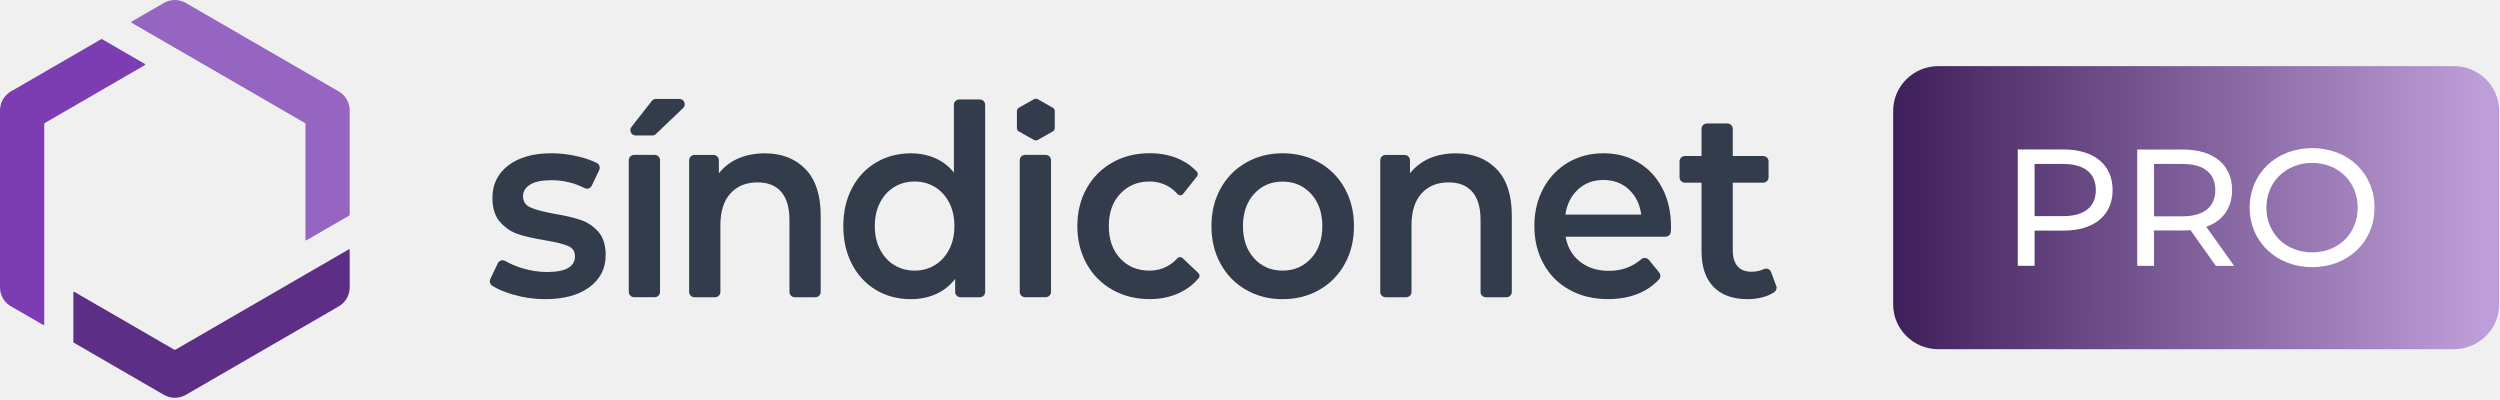
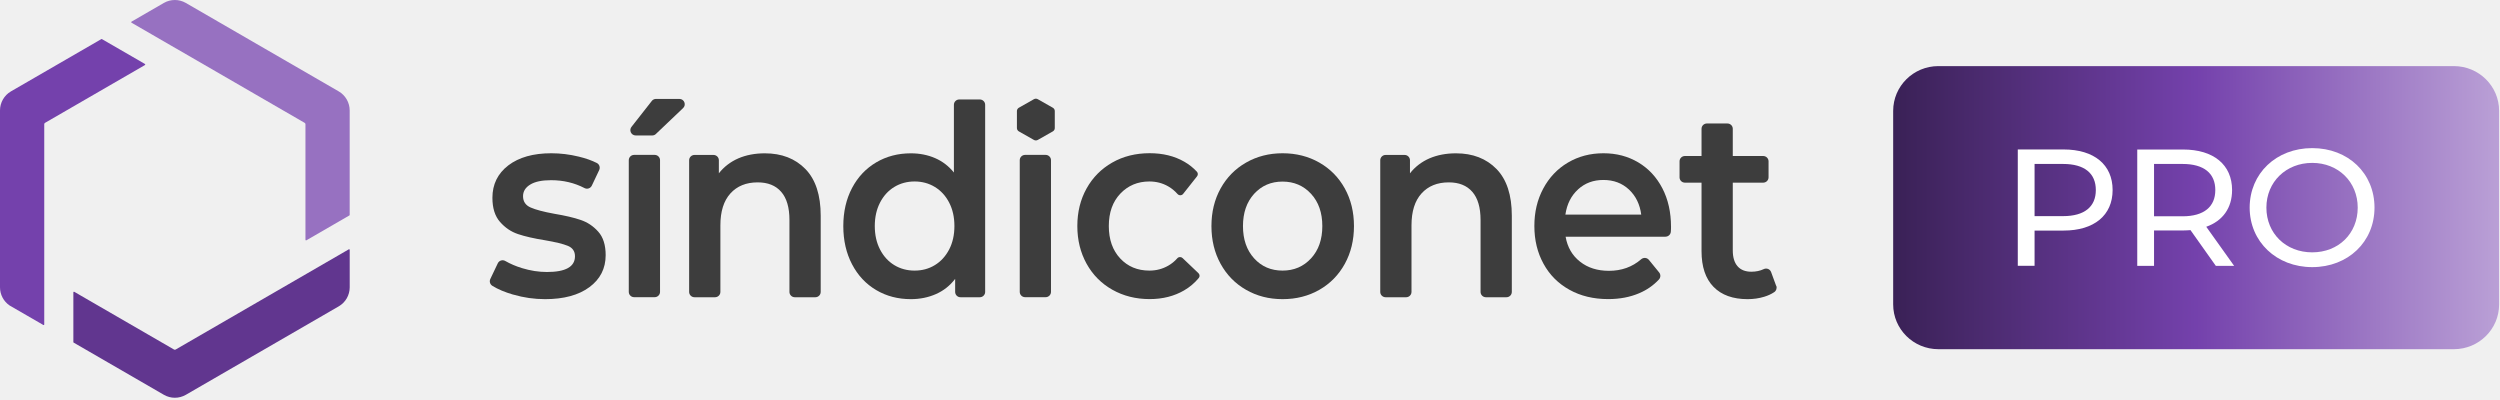
<svg xmlns="http://www.w3.org/2000/svg" width="675" height="108" viewBox="0 0 675 108" fill="none">
-   <g clip-path="url(#clip0_1811_3376)">
-     <path d="M138.551 79.549C136.323 78.899 134.446 78.113 132.935 77.176C132.31 76.783 132.066 75.997 132.386 75.332L134.4 71.1C134.766 70.329 135.712 70.042 136.445 70.48C137.772 71.236 139.268 71.886 140.946 72.4C143.22 73.095 145.463 73.443 147.675 73.443C152.726 73.443 155.244 72.022 155.244 69.196C155.244 67.85 154.603 66.913 153.321 66.384C152.039 65.855 149.979 65.356 147.141 64.873C144.166 64.389 141.74 63.845 139.878 63.21C138.001 62.59 136.384 61.487 135.011 59.93C133.637 58.373 132.951 56.197 132.951 53.416C132.951 49.773 134.385 46.856 137.238 44.664C140.092 42.488 143.967 41.384 148.835 41.384C151.307 41.384 153.794 41.687 156.266 42.291C158.158 42.745 159.776 43.319 161.149 44.014C161.836 44.362 162.11 45.208 161.79 45.904L159.791 50.121C159.44 50.861 158.54 51.164 157.823 50.786C155.091 49.365 152.085 48.655 148.789 48.655C146.317 48.655 144.425 49.048 143.144 49.849C141.862 50.635 141.221 51.678 141.221 52.977C141.221 54.413 141.908 55.441 143.281 56.031C144.654 56.635 146.775 57.194 149.674 57.724C152.558 58.207 154.923 58.751 156.77 59.386C158.616 60.006 160.203 61.064 161.53 62.56C162.858 64.041 163.529 66.158 163.529 68.893C163.529 72.491 162.064 75.378 159.135 77.539C156.205 79.701 152.223 80.774 147.172 80.774C144.242 80.774 141.389 80.365 138.596 79.549" fill="#323C4A" />
-     <path d="M177.125 26.708H183.427C184.785 26.708 185.396 28.386 184.373 29.247L177.034 36.23C176.774 36.457 176.439 36.578 176.088 36.578H171.647C170.381 36.578 169.725 35.097 170.579 34.16L176.057 27.176C176.332 26.874 176.729 26.708 177.125 26.708Z" fill="#323C4A" />
-     <path d="M171.22 41.823H176.759C177.568 41.823 178.209 42.473 178.209 43.259V78.809C178.209 79.61 177.553 80.245 176.759 80.245H171.22C170.411 80.245 169.771 79.595 169.771 78.809V43.259C169.771 42.458 170.427 41.823 171.22 41.823Z" fill="#323C4A" />
-     <path d="M217.469 45.647C220.216 48.473 221.589 52.675 221.589 58.237V78.824C221.589 79.625 220.933 80.26 220.139 80.26H214.6C213.792 80.26 213.151 79.61 213.151 78.824V59.386C213.151 56.031 212.403 53.491 210.923 51.798C209.443 50.091 207.322 49.244 204.575 49.244C201.463 49.244 199.006 50.242 197.205 52.237C195.405 54.232 194.505 57.089 194.505 60.837V78.824C194.505 79.625 193.848 80.26 193.055 80.26H187.516C186.707 80.26 186.066 79.61 186.066 78.824V43.274C186.066 42.473 186.723 41.838 187.516 41.838H192.643C193.452 41.838 194.093 42.488 194.093 43.274V46.795C195.481 45.027 197.251 43.682 199.357 42.76C201.478 41.853 203.858 41.4 206.513 41.4C211.06 41.4 214.707 42.82 217.469 45.647Z" fill="#323C4A" />
-     <path d="M252.412 71.584C254.029 70.601 255.311 69.196 256.272 67.367C257.218 65.538 257.691 63.437 257.691 61.034C257.691 58.63 257.218 56.529 256.272 54.701C255.326 52.872 254.044 51.481 252.412 50.484C250.794 49.501 248.963 49.002 246.934 49.002C244.904 49.002 243.089 49.501 241.456 50.484C239.838 51.466 238.557 52.872 237.611 54.701C236.665 56.529 236.192 58.63 236.192 61.034C236.192 63.437 236.665 65.538 237.611 67.367C238.557 69.196 239.838 70.601 241.456 71.584C243.073 72.566 244.904 73.065 246.934 73.065C248.963 73.065 250.779 72.581 252.412 71.584ZM265.992 28.295V78.824C265.992 79.625 265.336 80.26 264.542 80.26H259.339C258.531 80.26 257.89 79.61 257.89 78.824V75.302C256.486 77.131 254.777 78.491 252.717 79.398C250.672 80.305 248.399 80.774 245.927 80.774C242.463 80.774 239.335 79.957 236.573 78.325C233.811 76.693 231.629 74.38 230.058 71.372C228.486 68.379 227.692 64.933 227.692 61.049C227.692 57.164 228.486 53.733 230.058 50.756C231.629 47.778 233.811 45.481 236.573 43.848C239.35 42.216 242.463 41.4 245.927 41.4C248.307 41.4 250.504 41.838 252.488 42.7C254.472 43.561 256.165 44.861 257.554 46.584V28.295C257.554 27.494 258.21 26.859 259.004 26.859H264.542C265.351 26.859 265.992 27.509 265.992 28.295Z" fill="#323C4A" />
-     <path d="M276.781 41.823H282.32C283.128 41.823 283.769 42.473 283.769 43.259V78.809C283.769 79.61 283.113 80.245 282.32 80.245H276.781C275.972 80.245 275.331 79.595 275.331 78.809V43.259C275.331 42.458 275.987 41.823 276.781 41.823Z" fill="#323C4A" />
-     <path d="M353.99 69.755C356.02 67.548 357.027 64.646 357.027 61.049C357.027 57.451 356.02 54.549 353.99 52.343C351.961 50.136 349.397 49.032 346.285 49.032C343.172 49.032 340.623 50.136 338.609 52.343C336.61 54.549 335.603 57.451 335.603 61.049C335.603 64.646 336.61 67.548 338.609 69.755C340.608 71.962 343.172 73.065 346.285 73.065C349.397 73.065 351.961 71.962 353.99 69.755ZM336.427 78.249C333.498 76.572 331.209 74.229 329.561 71.236C327.913 68.243 327.089 64.843 327.089 61.049C327.089 57.255 327.913 53.869 329.561 50.892C331.209 47.914 333.498 45.586 336.427 43.909C339.357 42.231 342.638 41.384 346.3 41.384C349.962 41.384 353.304 42.231 356.233 43.909C359.163 45.586 361.452 47.914 363.1 50.892C364.748 53.869 365.572 57.255 365.572 61.049C365.572 64.843 364.748 68.243 363.1 71.236C361.452 74.229 359.163 76.572 356.233 78.249C353.304 79.927 349.992 80.774 346.3 80.774C342.607 80.774 339.357 79.927 336.427 78.249Z" fill="#323C4A" />
-     <path d="M404.07 45.647C406.816 48.473 408.19 52.675 408.19 58.237V78.824C408.19 79.625 407.533 80.26 406.74 80.26H401.201C400.392 80.26 399.751 79.61 399.751 78.824V59.386C399.751 56.031 399.004 53.491 397.524 51.798C396.044 50.091 393.923 49.244 391.176 49.244C388.063 49.244 385.607 50.242 383.806 52.237C382.005 54.232 381.105 57.089 381.105 60.837V78.824C381.105 79.625 380.449 80.26 379.656 80.26H374.117C373.308 80.26 372.667 79.61 372.667 78.824V43.274C372.667 42.473 373.323 41.838 374.117 41.838H379.244C380.052 41.838 380.693 42.488 380.693 43.274V46.795C382.082 45.027 383.852 43.682 385.957 42.76C388.078 41.853 390.459 41.4 393.114 41.4C397.661 41.4 401.308 42.82 404.07 45.647Z" fill="#323C4A" />
-     <path d="M426.073 51.149C424.197 52.856 423.067 55.124 422.655 57.95H443.133C442.767 55.169 441.668 52.917 439.822 51.179C437.975 49.456 435.671 48.594 432.925 48.594C430.178 48.594 427.935 49.441 426.058 51.149M449.679 63.921H422.716C423.205 66.747 424.502 68.999 426.607 70.647C428.698 72.309 431.307 73.126 434.405 73.126C437.823 73.126 440.722 72.083 443.102 70.012C443.728 69.468 444.674 69.528 445.208 70.178L447.97 73.564C448.428 74.123 448.397 74.939 447.909 75.468C446.429 77.055 444.659 78.295 442.583 79.171C440.112 80.23 437.319 80.758 434.206 80.758C430.239 80.758 426.745 79.912 423.739 78.234C420.718 76.557 418.383 74.214 416.75 71.221C415.102 68.228 414.278 64.828 414.278 61.034C414.278 57.24 415.072 53.915 416.674 50.922C418.276 47.929 420.489 45.586 423.327 43.909C426.165 42.231 429.369 41.384 432.925 41.384C436.48 41.384 439.577 42.216 442.355 43.863C445.132 45.526 447.283 47.853 448.84 50.846C450.396 53.839 451.174 57.315 451.174 61.245C451.174 61.593 451.174 62.031 451.128 62.53C451.083 63.301 450.457 63.906 449.679 63.906" fill="#323C4A" />
-     <path d="M479.601 77.176C479.83 77.796 479.601 78.506 479.036 78.884C478.243 79.413 477.358 79.821 476.351 80.124C474.931 80.562 473.436 80.774 471.849 80.774C467.882 80.774 464.815 79.67 462.663 77.463C460.497 75.257 459.413 72.037 459.413 67.82V49.32H454.927C454.118 49.32 453.478 48.67 453.478 47.884V43.561C453.478 42.76 454.134 42.125 454.927 42.125H459.413V34.779C459.413 33.978 460.069 33.343 460.863 33.343H466.402C467.211 33.343 467.851 33.993 467.851 34.779V42.125H476.061C476.869 42.125 477.51 42.775 477.51 43.561V47.884C477.51 48.685 476.854 49.32 476.061 49.32H467.851V67.609C467.851 69.483 468.279 70.904 469.133 71.886C469.988 72.869 471.224 73.367 472.856 73.367C474.123 73.367 475.252 73.126 476.228 72.657C476.991 72.294 477.907 72.672 478.197 73.458L479.57 77.192L479.601 77.176Z" fill="#323C4A" />
-     <path d="M275.087 29.096L279.161 26.784C279.482 26.602 279.878 26.602 280.199 26.784L284.273 29.096C284.593 29.277 284.792 29.625 284.792 29.988V34.583C284.792 34.946 284.593 35.293 284.273 35.474L280.199 37.787C279.878 37.968 279.482 37.968 279.161 37.787L275.087 35.474C274.767 35.293 274.568 34.946 274.568 34.583V29.988C274.568 29.625 274.767 29.277 275.087 29.096Z" fill="#323C4A" />
-     <path d="M319.277 69.679C318.88 69.301 318.254 69.317 317.888 69.725C317.156 70.556 316.332 71.221 315.431 71.735C313.875 72.627 312.181 73.065 310.335 73.065C307.131 73.065 304.506 71.977 302.461 69.785C300.417 67.609 299.379 64.691 299.379 61.034C299.379 57.376 300.417 54.474 302.492 52.282C304.567 50.106 307.176 49.002 310.335 49.002C312.181 49.002 313.89 49.441 315.431 50.332C316.362 50.861 317.186 51.541 317.934 52.388C318.346 52.841 319.063 52.841 319.444 52.358C320.482 51.043 322.313 48.73 323.198 47.612C323.488 47.249 323.488 46.72 323.168 46.372C322.191 45.314 321.062 44.407 319.765 43.667C317.079 42.125 313.967 41.369 310.411 41.369C306.627 41.369 303.255 42.216 300.31 43.893C297.365 45.571 295.046 47.899 293.382 50.877C291.719 53.854 290.88 57.24 290.88 61.034C290.88 64.828 291.719 68.213 293.382 71.221C295.046 74.214 297.365 76.556 300.34 78.234C303.316 79.912 306.673 80.758 310.411 80.758C313.921 80.758 317.018 79.972 319.704 78.416C321.245 77.524 322.557 76.39 323.671 75.06C323.992 74.682 323.946 74.108 323.58 73.76C322.527 72.748 320.421 70.737 319.277 69.664" fill="#323C4A" />
-     <path d="M662.555 17.851H523.363C516.622 17.851 511.156 23.264 511.156 29.942V82.194C511.156 88.873 516.622 94.286 523.363 94.286H662.555C669.296 94.286 674.762 88.873 674.762 82.194V29.942C674.762 23.264 669.296 17.851 662.555 17.851Z" fill="url(#paint0_linear_1811_3376)" />
-     <path d="M570.406 51.315C570.406 58.132 565.416 62.258 557.177 62.258H549.334V71.765H544.802V40.357H557.177C565.416 40.357 570.406 44.483 570.406 51.3V51.315ZM565.874 51.315C565.874 46.826 562.838 44.271 557.039 44.271H549.334V58.358H557.039C562.838 58.358 565.874 55.804 565.874 51.315Z" fill="white" />
-     <path d="M598.268 71.78L591.432 62.137C590.792 62.182 590.12 62.228 589.434 62.228H581.59V71.78H577.059V40.372H589.434C597.673 40.372 602.663 44.498 602.663 51.315C602.663 56.167 600.13 59.658 595.69 61.23L603.212 71.78H598.268ZM598.131 51.315C598.131 46.826 595.095 44.271 589.296 44.271H581.59V58.404H589.296C595.095 58.404 598.131 55.804 598.131 51.315Z" fill="white" />
-     <path d="M607.409 56.061C607.409 46.856 614.566 39.994 624.301 39.994C634.036 39.994 641.116 46.811 641.116 56.061C641.116 65.311 633.96 72.128 624.301 72.128C614.642 72.128 607.409 65.266 607.409 56.061ZM636.584 56.061C636.584 49.108 631.335 43.984 624.301 43.984C617.266 43.984 611.926 49.093 611.926 56.061C611.926 63.029 617.175 68.138 624.301 68.138C631.427 68.138 636.584 63.029 636.584 56.061Z" fill="white" />
-   </g>
-   <g clip-path="url(#clip1_1811_3376)">
-     <path d="M93.618 26.851C93.105 25.962 92.362 25.202 91.444 24.673L50.173 0.798C48.336 -0.261 46.078 -0.261 44.241 0.798L35.515 5.844C35.401 5.906 35.401 6.074 35.515 6.136L47.364 12.992C47.364 12.992 47.402 13.008 47.417 13.015L82.266 33.179C82.328 33.217 82.381 33.271 82.42 33.332C82.458 33.394 82.473 33.463 82.473 33.539V64.74C82.473 64.87 82.619 64.954 82.726 64.885L94.329 58.174C94.383 58.144 94.413 58.09 94.413 58.029V29.82C94.413 28.761 94.13 27.741 93.618 26.851Z" fill="#9664C1" />
-     <path d="M94.161 67.332L47.417 94.383C47.349 94.421 47.28 94.436 47.203 94.436C47.134 94.436 47.065 94.421 46.996 94.383L20.062 78.798C19.947 78.729 19.809 78.813 19.809 78.944V92.366C19.809 92.427 19.84 92.481 19.893 92.511L44.249 106.601C45.167 107.13 46.185 107.398 47.211 107.398C48.236 107.398 49.262 107.13 50.181 106.601L91.459 82.717C93.296 81.659 94.421 79.695 94.421 77.571V67.47C94.421 67.34 94.276 67.255 94.169 67.324L94.161 67.332Z" fill="#5D2E85" />
-     <path d="M39.128 17.272L27.525 10.561C27.471 10.53 27.41 10.53 27.356 10.561L2.963 24.673C2.044 25.203 1.302 25.962 0.797 26.844C0.284 27.733 0 28.753 0 29.812V77.579C0 79.55 0.98 81.39 2.595 82.487L11.696 87.749C11.811 87.81 11.948 87.733 11.948 87.603V33.539C11.941 33.463 11.956 33.394 11.994 33.332C12.033 33.271 12.086 33.217 12.148 33.179L39.128 17.571C39.243 17.502 39.243 17.341 39.128 17.28V17.272Z" fill="#7C3DB2" />
-   </g>
+   <path d="M662.555 17.847H523.363C516.622 17.847 511.156 23.26 511.156 29.939V82.19C511.156 88.869 516.622 94.282 523.363 94.282H662.555C669.296 94.282 674.762 88.869 674.762 82.19V29.939C674.762 23.26 669.296 17.847 662.555 17.847Z" fill="url(#paint0_linear_2454_283)" />
+   <path d="M570.406 51.311C570.406 58.128 565.416 62.254 557.177 62.254H549.334V71.761H544.802V40.353H557.177C565.416 40.353 570.406 44.479 570.406 51.296V51.311ZM565.874 51.311C565.874 46.822 562.838 44.267 557.039 44.267H549.334V58.354H557.039C562.838 58.354 565.874 55.8 565.874 51.311Z" fill="white" />
+   <path d="M598.268 71.776L591.432 62.133C590.792 62.178 590.12 62.224 589.434 62.224H581.59V71.776H577.059V40.368H589.434C597.673 40.368 602.663 44.494 602.663 51.311C602.663 56.163 600.13 59.654 595.69 61.226L603.212 71.776H598.268ZM598.131 51.311C598.131 46.822 595.095 44.267 589.296 44.267H581.59V58.4H589.296C595.095 58.4 598.131 55.8 598.131 51.311Z" fill="white" />
+   <path d="M607.409 56.057C607.409 46.852 614.566 39.99 624.301 39.99C634.036 39.99 641.116 46.807 641.116 56.057C641.116 65.307 633.96 72.124 624.301 72.124C614.642 72.124 607.409 65.262 607.409 56.057ZM636.584 56.057C636.584 49.104 631.335 43.98 624.301 43.98C617.266 43.98 611.926 49.089 611.926 56.057C611.926 63.025 617.175 68.134 624.301 68.134C631.427 68.134 636.584 63.025 636.584 56.057Z" fill="white" />
+   <path d="M138.551 79.545C136.323 78.895 134.446 78.109 132.935 77.172C132.31 76.779 132.066 75.993 132.386 75.328L134.4 71.096C134.766 70.325 135.712 70.038 136.445 70.477C137.772 71.232 139.268 71.882 140.946 72.396C143.22 73.091 145.463 73.439 147.675 73.439C152.726 73.439 155.244 72.018 155.244 69.192C155.244 67.847 154.603 66.909 153.321 66.38C152.039 65.851 149.979 65.353 147.141 64.869C144.166 64.385 141.74 63.841 139.878 63.206C138.001 62.587 136.384 61.483 135.011 59.926C133.637 58.37 132.951 56.193 132.951 53.412C132.951 49.769 134.385 46.852 137.238 44.66C140.092 42.484 143.967 41.38 148.835 41.38C151.307 41.38 153.794 41.683 156.266 42.287C158.158 42.741 159.776 43.315 161.149 44.011C161.836 44.358 162.11 45.205 161.79 45.9L159.791 50.117C159.44 50.858 158.54 51.16 157.823 50.782C155.091 49.361 152.085 48.651 148.789 48.651C146.317 48.651 144.425 49.044 143.144 49.845C141.862 50.631 141.221 51.674 141.221 52.974C141.221 54.41 141.908 55.437 143.281 56.027C144.654 56.631 146.775 57.191 149.674 57.72C152.558 58.203 154.923 58.747 156.77 59.382C158.616 60.002 160.203 61.06 161.53 62.556C162.858 64.038 163.529 66.154 163.529 68.889C163.529 72.487 162.064 75.374 159.135 77.535C156.205 79.697 152.223 80.77 147.172 80.77C144.242 80.77 141.389 80.362 138.596 79.545" fill="#3D3D3D" />
+   <path d="M177.125 26.704H183.427C184.785 26.704 185.396 28.382 184.373 29.243L177.034 36.226C176.774 36.453 176.439 36.574 176.088 36.574H171.647C170.381 36.574 169.725 35.093 170.579 34.156L176.057 27.172C176.332 26.87 176.729 26.704 177.125 26.704Z" fill="#3D3D3D" />
+   <path d="M171.22 41.819H176.759C177.568 41.819 178.209 42.469 178.209 43.255V78.805C178.209 79.606 177.553 80.241 176.759 80.241H171.22C170.411 80.241 169.771 79.591 169.771 78.805V43.255C169.771 42.454 170.427 41.819 171.22 41.819Z" fill="#3D3D3D" />
+   <path d="M217.469 45.643C220.216 48.469 221.589 52.671 221.589 58.233V78.82C221.589 79.621 220.933 80.256 220.139 80.256H214.6C213.792 80.256 213.151 79.606 213.151 78.82V59.382C213.151 56.027 212.403 53.487 210.923 51.795C209.443 50.087 207.322 49.24 204.575 49.24C201.463 49.24 199.006 50.238 197.205 52.233C195.405 54.228 194.505 57.085 194.505 60.833V78.82C194.505 79.621 193.848 80.256 193.055 80.256H187.516C186.707 80.256 186.066 79.606 186.066 78.82V43.27C186.066 42.469 186.723 41.834 187.516 41.834H192.643C193.452 41.834 194.093 42.484 194.093 43.27V46.792C195.481 45.023 197.251 43.678 199.357 42.756C201.478 41.849 203.858 41.396 206.513 41.396C211.06 41.396 214.707 42.816 217.469 45.643Z" fill="#3D3D3D" />
+   <path d="M252.412 71.58C254.029 70.597 255.311 69.192 256.272 67.363C257.218 65.534 257.691 63.433 257.691 61.03C257.691 58.627 257.218 56.526 256.272 54.697C255.326 52.868 254.044 51.477 252.412 50.48C250.794 49.497 248.963 48.998 246.934 48.998C244.904 48.998 243.089 49.497 241.456 50.48C239.838 51.462 238.557 52.868 237.611 54.697C236.665 56.526 236.192 58.627 236.192 61.03C236.192 63.433 236.665 65.534 237.611 67.363C238.557 69.192 239.838 70.597 241.456 71.58C243.073 72.562 244.904 73.061 246.934 73.061C248.963 73.061 250.779 72.578 252.412 71.58ZM265.992 28.291V78.82C265.992 79.621 265.336 80.256 264.542 80.256H259.339C258.531 80.256 257.89 79.606 257.89 78.82V75.298C256.486 77.127 254.777 78.487 252.717 79.394C250.672 80.301 248.399 80.77 245.927 80.77C242.463 80.77 239.335 79.954 236.573 78.321C233.811 76.689 231.629 74.376 230.058 71.368C228.486 68.376 227.692 64.929 227.692 61.045C227.692 57.16 228.486 53.729 230.058 50.752C231.629 47.774 233.811 45.477 236.573 43.844C239.35 42.212 242.463 41.396 245.927 41.396C248.307 41.396 250.504 41.834 252.488 42.696C254.472 43.557 256.165 44.857 257.554 46.58V28.291C257.554 27.49 258.21 26.855 259.004 26.855H264.542C265.351 26.855 265.992 27.505 265.992 28.291Z" fill="#3D3D3D" />
+   <path d="M276.781 41.819H282.32C283.128 41.819 283.769 42.469 283.769 43.255V78.805C283.769 79.606 283.113 80.241 282.32 80.241H276.781C275.972 80.241 275.331 79.591 275.331 78.805V43.255C275.331 42.454 275.987 41.819 276.781 41.819Z" fill="#3D3D3D" />
+   <path d="M353.99 69.751C356.02 67.544 357.027 64.642 357.027 61.045C357.027 57.447 356.02 54.545 353.99 52.339C351.961 50.132 349.397 49.029 346.285 49.029C343.172 49.029 340.623 50.132 338.609 52.339C336.61 54.545 335.603 57.447 335.603 61.045C335.603 64.642 336.61 67.544 338.609 69.751C340.608 71.958 343.172 73.061 346.285 73.061C349.397 73.061 351.961 71.958 353.99 69.751ZM336.427 78.246C333.498 76.568 331.209 74.225 329.561 71.232C327.913 68.24 327.089 64.839 327.089 61.045C327.089 57.251 327.913 53.865 329.561 50.888C331.209 47.91 333.498 45.582 336.427 43.905C339.357 42.227 342.638 41.38 346.3 41.38C349.962 41.38 353.304 42.227 356.233 43.905C359.163 45.582 361.452 47.91 363.1 50.888C364.748 53.865 365.572 57.251 365.572 61.045C365.572 64.839 364.748 68.24 363.1 71.232C361.452 74.225 359.163 76.568 356.233 78.246C353.304 79.923 349.992 80.77 346.3 80.77C342.607 80.77 339.357 79.923 336.427 78.246Z" fill="#3D3D3D" />
+   <path d="M404.07 45.643C406.816 48.469 408.19 52.671 408.19 58.233V78.82C408.19 79.621 407.533 80.256 406.74 80.256H401.201C400.392 80.256 399.751 79.606 399.751 78.82V59.382C399.751 56.027 399.004 53.487 397.524 51.795C396.044 50.087 393.923 49.24 391.176 49.24C388.063 49.24 385.607 50.238 383.806 52.233C382.005 54.228 381.105 57.085 381.105 60.833V78.82C381.105 79.621 380.449 80.256 379.656 80.256H374.117C373.308 80.256 372.667 79.606 372.667 78.82V43.27C372.667 42.469 373.323 41.834 374.117 41.834H379.244C380.052 41.834 380.693 42.484 380.693 43.27V46.792C382.082 45.023 383.852 43.678 385.957 42.756C388.078 41.849 390.459 41.396 393.114 41.396C397.661 41.396 401.308 42.816 404.07 45.643Z" fill="#3D3D3D" />
+   <path d="M426.073 51.145C424.197 52.853 423.067 55.12 422.655 57.946H443.133C442.767 55.165 441.668 52.913 439.822 51.175C437.975 49.452 435.671 48.59 432.925 48.59C430.178 48.59 427.935 49.437 426.058 51.145M449.679 63.917H422.716C423.205 66.743 424.502 68.995 426.607 70.643C428.698 72.305 431.307 73.122 434.405 73.122C437.823 73.122 440.722 72.079 443.102 70.008C443.728 69.464 444.674 69.524 445.208 70.174L447.97 73.56C448.428 74.119 448.397 74.935 447.909 75.464C446.429 77.052 444.659 78.291 442.583 79.168C440.112 80.226 437.319 80.755 434.206 80.755C430.239 80.755 426.745 79.908 423.739 78.23C420.718 76.553 418.383 74.21 416.75 71.217C415.102 68.224 414.278 64.824 414.278 61.03C414.278 57.236 415.072 53.911 416.674 50.918C418.276 47.925 420.489 45.582 423.327 43.905C426.165 42.227 429.369 41.38 432.925 41.38C436.48 41.38 439.577 42.212 442.355 43.859C445.132 45.522 447.283 47.85 448.84 50.842C450.396 53.835 451.174 57.312 451.174 61.241C451.174 61.589 451.174 62.027 451.128 62.526C451.083 63.297 450.457 63.902 449.679 63.902" fill="#3D3D3D" />
+   <path d="M479.601 77.172C479.83 77.792 479.601 78.502 479.036 78.88C478.243 79.409 477.358 79.817 476.351 80.12C474.931 80.558 473.436 80.77 471.849 80.77C467.882 80.77 464.815 79.666 462.663 77.46C460.497 75.253 459.413 72.033 459.413 67.816V49.316H454.927C454.118 49.316 453.478 48.666 453.478 47.88V43.557C453.478 42.756 454.134 42.121 454.927 42.121H459.413V34.775C459.413 33.974 460.069 33.34 460.863 33.34H466.402C467.211 33.34 467.851 33.989 467.851 34.775V42.121H476.061C476.869 42.121 477.51 42.771 477.51 43.557V47.88C477.51 48.681 476.854 49.316 476.061 49.316H467.851V67.605C467.851 69.479 468.279 70.9 469.133 71.882C469.988 72.865 471.224 73.364 472.856 73.364C474.123 73.364 475.252 73.122 476.228 72.653C476.991 72.29 477.907 72.668 478.197 73.454L479.57 77.188L479.601 77.172Z" fill="#3D3D3D" />
+   <path d="M275.087 29.092L279.161 26.78C279.482 26.598 279.878 26.598 280.199 26.78L284.273 29.092C284.593 29.273 284.792 29.621 284.792 29.984V34.579C284.792 34.942 284.593 35.289 284.273 35.471L280.199 37.783C279.878 37.965 279.482 37.965 279.161 37.783L275.087 35.471C274.767 35.289 274.568 34.942 274.568 34.579V29.984C274.568 29.621 274.767 29.273 275.087 29.092Z" fill="#3D3D3D" />
+   <path d="M319.277 69.675C318.88 69.297 318.254 69.313 317.888 69.721C317.156 70.552 316.332 71.217 315.431 71.731C313.875 72.623 312.181 73.061 310.335 73.061C307.131 73.061 304.506 71.973 302.461 69.781C300.417 67.605 299.379 64.688 299.379 61.03C299.379 57.372 300.417 54.47 302.492 52.278C304.567 50.102 307.176 48.998 310.335 48.998C312.181 48.998 313.89 49.437 315.431 50.328C316.362 50.858 317.186 51.538 317.934 52.384C318.346 52.837 319.063 52.837 319.444 52.354C320.482 51.039 322.313 48.726 323.198 47.608C323.488 47.245 323.488 46.716 323.168 46.368C322.191 45.31 321.062 44.403 319.765 43.663C317.079 42.121 313.967 41.365 310.411 41.365C306.627 41.365 303.255 42.212 300.31 43.889C297.365 45.567 295.046 47.895 293.382 50.873C291.719 53.85 290.88 57.236 290.88 61.03C290.88 64.823 291.719 68.209 293.382 71.217C295.046 74.21 297.365 76.553 300.34 78.23C303.316 79.908 306.673 80.755 310.411 80.755C313.921 80.755 317.018 79.969 319.704 78.412C321.245 77.52 322.557 76.386 323.671 75.056C323.992 74.678 323.946 74.104 323.58 73.756C322.527 72.744 320.421 70.733 319.277 69.66" fill="#3D3D3D" />
+   <path d="M93.617 26.848C93.104 25.958 92.362 25.199 91.443 24.669L50.172 0.794C48.335 -0.265 46.078 -0.265 44.24 0.794L35.515 5.84C35.4 5.902 35.4 6.071 35.515 6.132L47.363 12.989C47.363 12.989 47.402 13.004 47.417 13.012L82.266 33.175C82.327 33.213 82.381 33.267 82.419 33.328C82.457 33.39 82.473 33.459 82.473 33.536V64.736C82.473 64.866 82.618 64.951 82.725 64.882L94.329 58.17C94.382 58.14 94.413 58.086 94.413 58.025V29.816C94.413 28.757 94.13 27.737 93.617 26.848Z" fill="#9771C1" />
+   <path d="M94.16 67.328L47.417 94.379C47.348 94.417 47.279 94.433 47.203 94.433C47.134 94.433 47.065 94.417 46.996 94.379L20.061 78.794C19.946 78.725 19.809 78.81 19.809 78.94V92.362C19.809 92.423 19.839 92.477 19.893 92.508L44.248 106.597C45.167 107.126 46.185 107.394 47.21 107.394C48.236 107.394 49.261 107.126 50.18 106.597L91.459 82.713C93.296 81.655 94.421 79.692 94.421 77.567V67.466C94.421 67.336 94.275 67.251 94.168 67.32L94.16 67.328Z" fill="#61368F" />
+   <path d="M39.128 17.268L27.524 10.557C27.471 10.527 27.409 10.527 27.356 10.557L2.962 24.669C2.044 25.199 1.301 25.958 0.796 26.84C0.283 27.73 0 28.75 0 29.808V77.575C0 79.546 0.98 81.387 2.595 82.483L11.695 87.745C11.81 87.806 11.948 87.729 11.948 87.599V33.536C11.94 33.459 11.956 33.39 11.994 33.328C12.032 33.267 12.086 33.214 12.147 33.175L39.128 17.567C39.242 17.498 39.242 17.337 39.128 17.276V17.268Z" fill="#7441AC" />
  <defs>
-     <linearGradient id="paint0_linear_1811_3376" x1="511.156" y1="56.061" x2="674.762" y2="56.061" gradientUnits="userSpaceOnUse">
-       <stop stop-color="#3E1F59" />
-       <stop offset="0.97" stop-color="#BE9ED9" />
+     <linearGradient id="paint0_linear_2454_283" x1="511.156" y1="56.065" x2="674.762" y2="56.065" gradientUnits="userSpaceOnUse">
+       <stop stop-color="#3A2156" />
+       <stop offset="0.5" stop-color="#7441AC" />
+       <stop offset="1" stop-color="#BAA0D6" />
    </linearGradient>
-     <clipPath id="clip0_1811_3376">
-       <rect width="674.762" height="107.406" fill="white" transform="translate(0.000488281)" />
-     </clipPath>
-     <clipPath id="clip1_1811_3376">
-       <rect width="94.413" height="107.406" fill="white" transform="translate(0.000488281)" />
-     </clipPath>
  </defs>
</svg>
